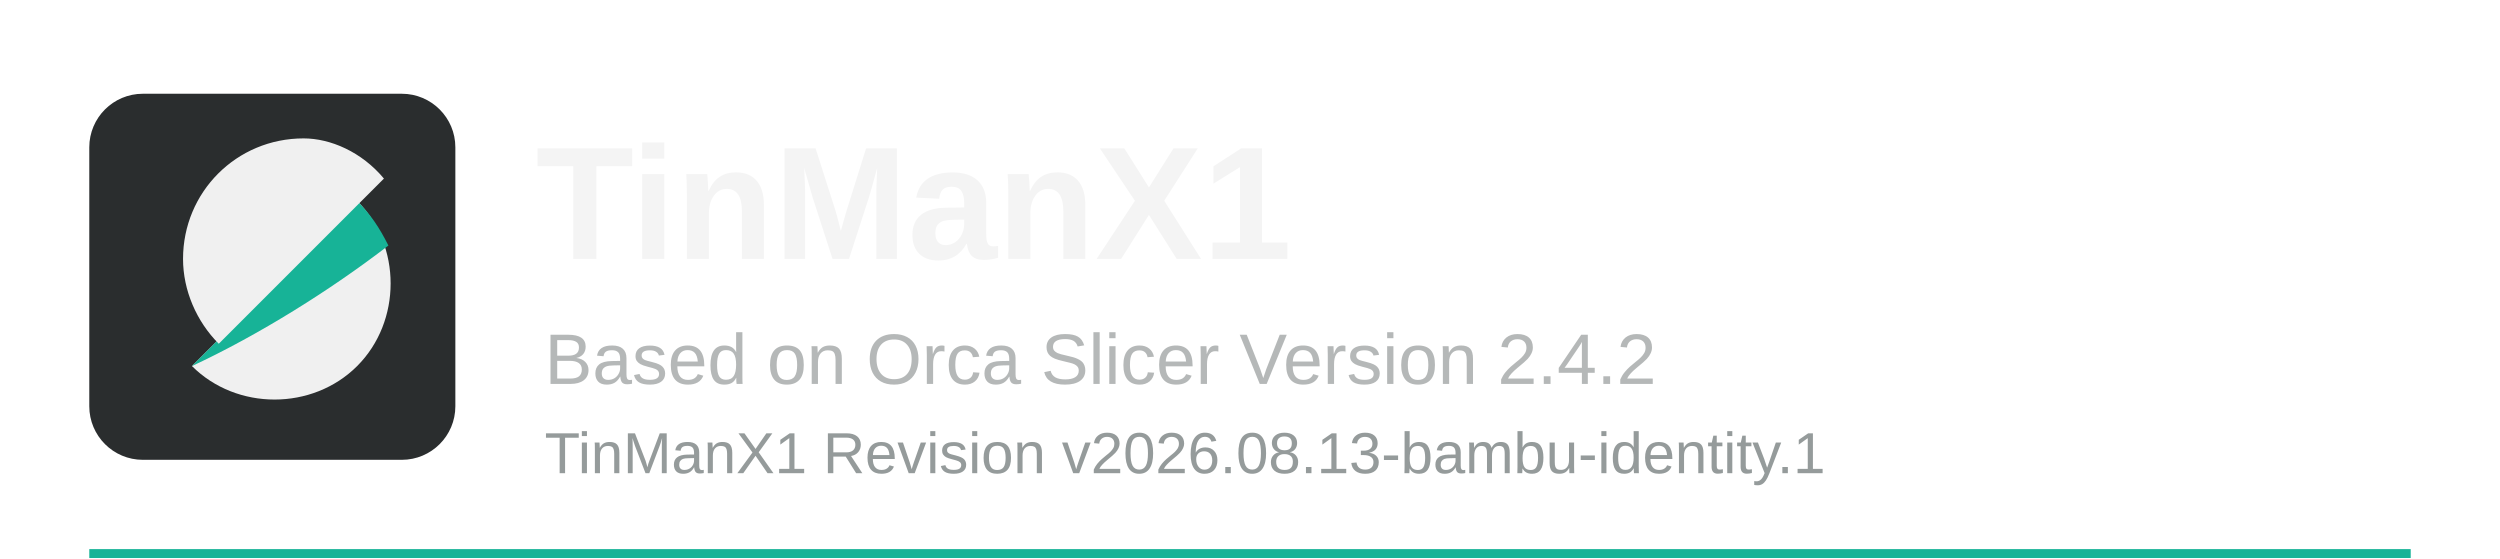
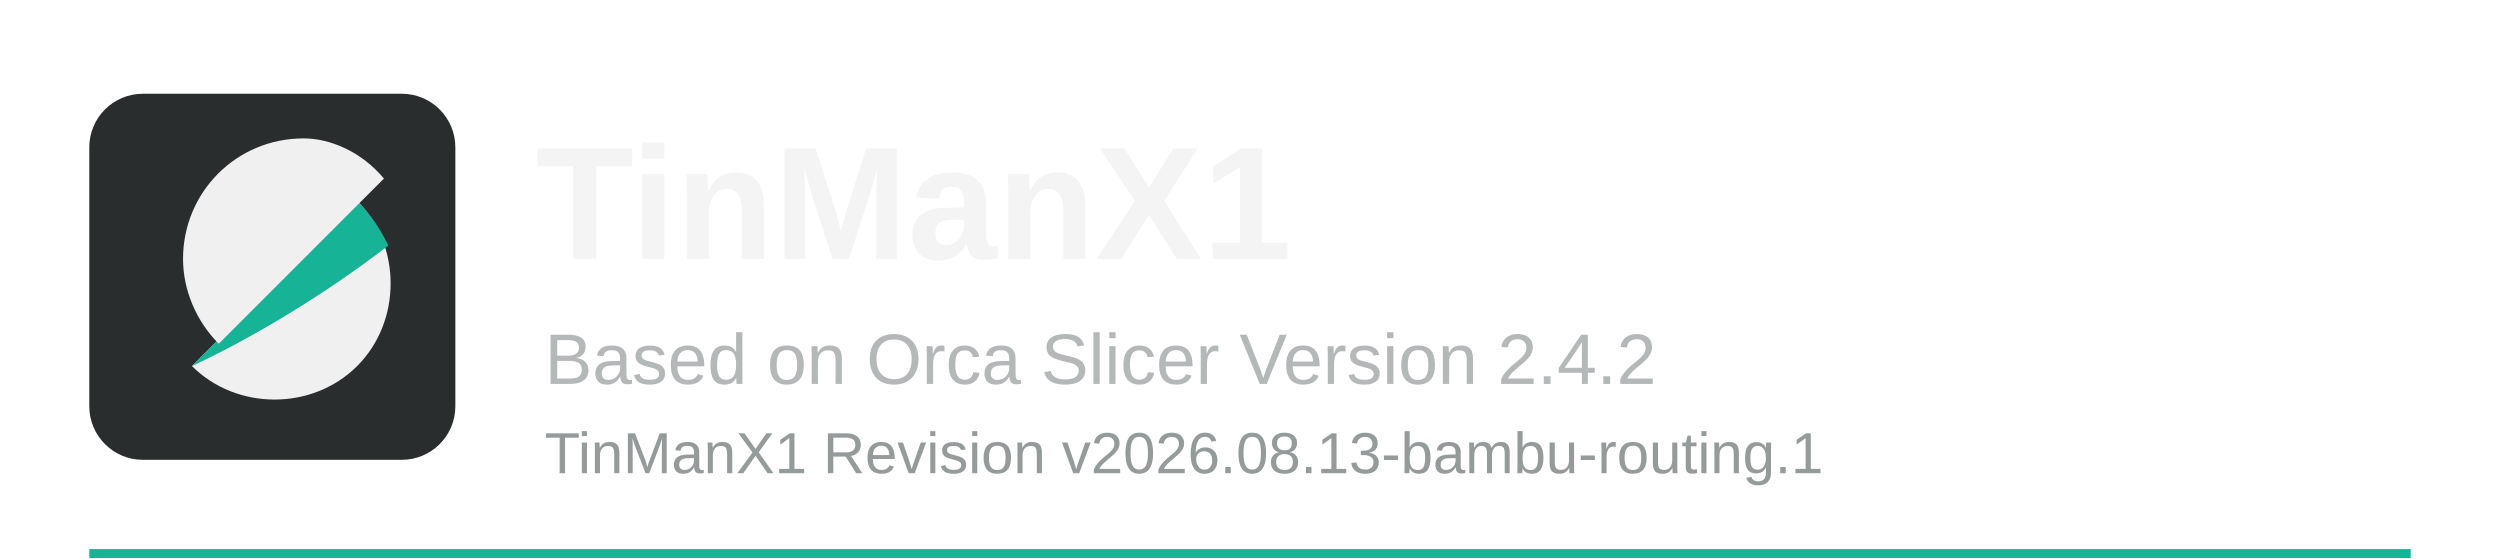
<svg xmlns="http://www.w3.org/2000/svg" width="560" height="125" viewBox="0 0 560 125">
  <rect x="20" y="123" width="520" height="2" fill="#17b397" />
  <rect x="20" y="21" width="82" height="82" rx="12" fill="#2a2d2e" />
  <path d="M43 82c10 10 27 10 37 0s10-27 0-37L43 82z" fill="#f0f0f0" />
  <path d="M80 45L43 82c15-7 31-17 44-27-2-4-4-7-7-10z" fill="#17b397" />
  <path d="M68 31c-15 0-27 12-27 27 0 7 3 14 8 19l37-37c-5-6-12-9-18-9z" fill="#f0f0f0" />
  <text x="120" y="58" font-family="Arial, Helvetica, sans-serif" font-size="36" font-weight="700" fill="#f4f4f4">TinManX1</text>
  <text x="122" y="86" font-family="Arial, Helvetica, sans-serif" font-size="16" fill="#b5b8b8">Based on Orca Slicer Version 2.4.2</text>
-   <text x="122" y="106" font-family="Arial, Helvetica, sans-serif" font-size="13" fill="#959b9b">TinManX1 Revision v2026.08.13-bambu-identity.1</text>
+   <text x="122" y="106" font-family="Arial, Helvetica, sans-serif" font-size="13" fill="#959b9b">TinManX1 Revision v2026.08.13-bambu-routing.1</text>
</svg>
